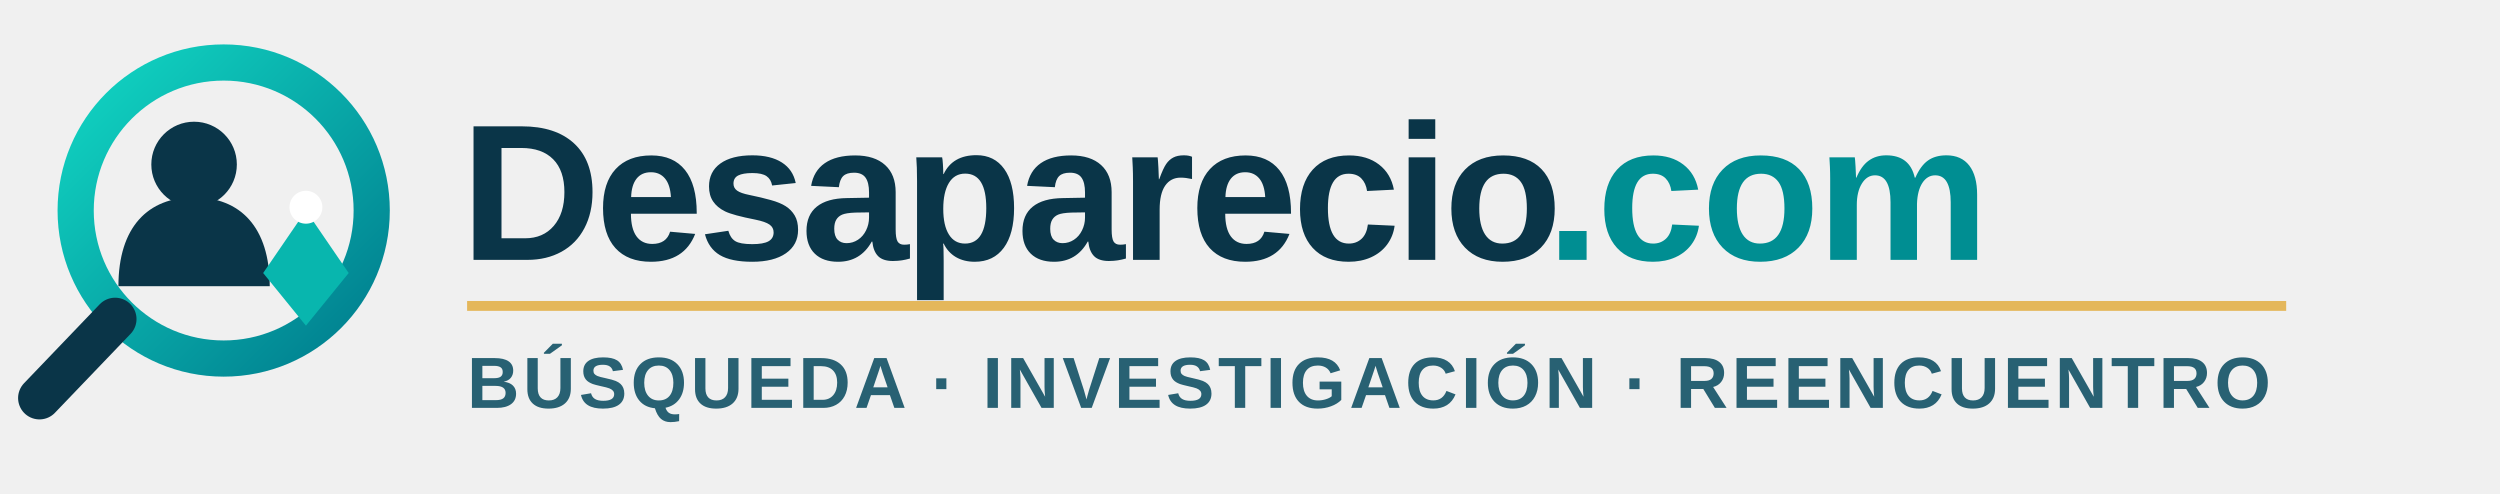
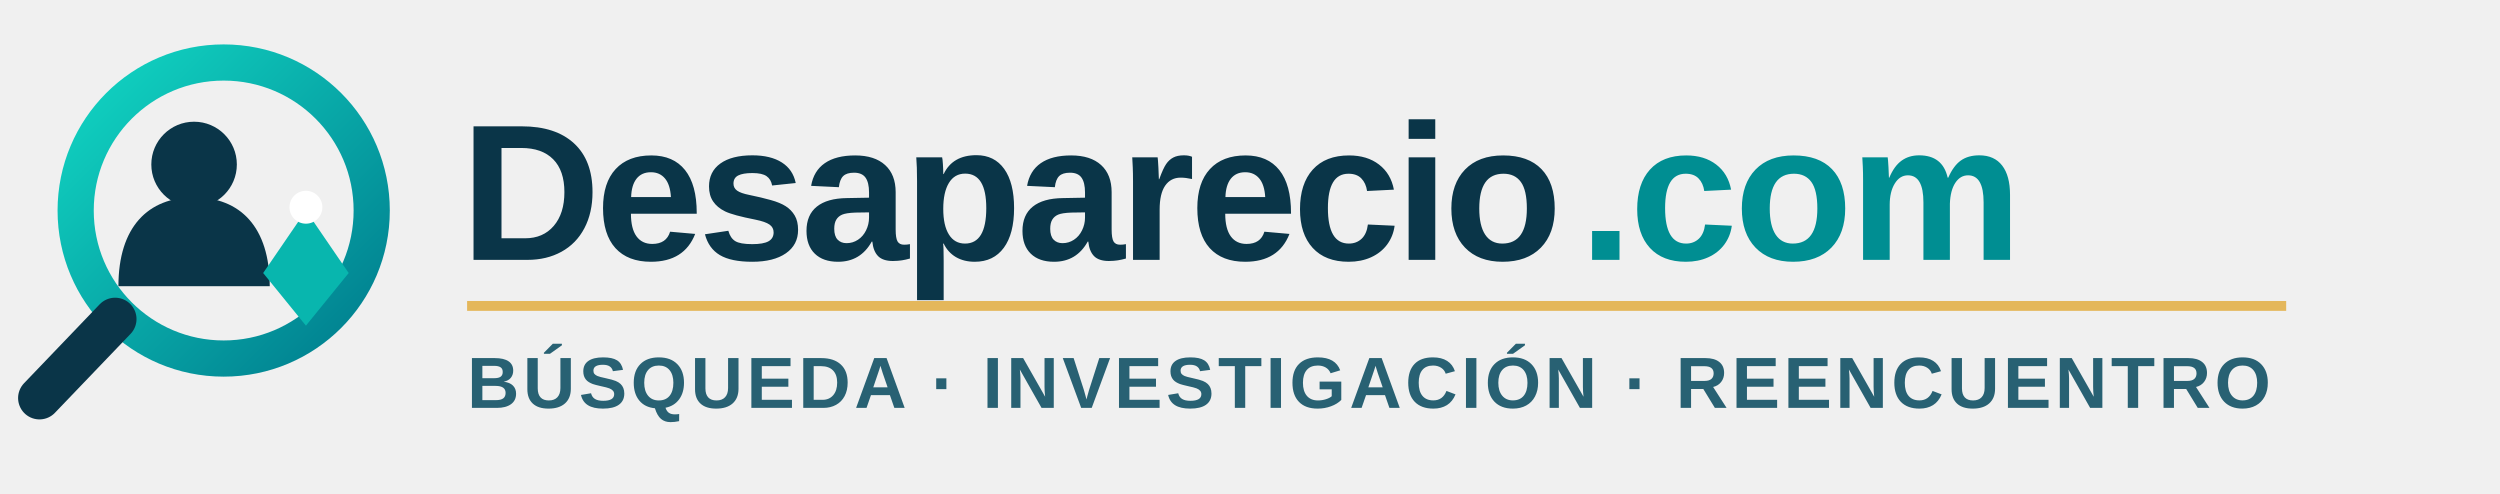
<svg xmlns="http://www.w3.org/2000/svg" viewBox="0 0 760 150" role="img" aria-labelledby="title">
  <defs>
    <linearGradient id="sea" x1="0" y1="0" x2="1" y2="1">
      <stop stop-color="#11d6c3" />
      <stop offset="1" stop-color="#007c8d" />
    </linearGradient>
  </defs>
  <circle cx="68" cy="64" r="45" fill="none" stroke="url(#sea)" stroke-width="11" />
  <path d="M35 97L12 121" fill="none" stroke="#0a3548" stroke-width="13" stroke-linecap="round" />
  <circle cx="59" cy="50" r="13" fill="#0a3548" />
  <path d="M36 87c0-18 9-27 23-27s23 9 23 27" fill="#0a3548" />
  <path d="M80 83l13-19 13 19-13 16z" fill="#08b6ae" />
  <path d="M93 68a5 5 0 1 0 0-10 5 5 0 0 0 0 10" fill="#fff" />
  <text x="140" y="79" font-family="Arial,Helvetica,sans-serif" font-size="59" font-weight="800" letter-spacing="-1.6" fill="#0a3548">Desaparecio</text>
-   <text x="470" y="79" font-family="Arial,Helvetica,sans-serif" font-size="59" font-weight="800" letter-spacing="-1" fill="#008e92">.com</text>
+   <text x="480" y="79" font-family="Arial,Helvetica,sans-serif" font-size="59" font-weight="800" letter-spacing="-1" fill="#008e92">.com</text>
  <path d="M142 93h553" stroke="#e4b75b" stroke-width="3" />
  <text x="142" y="124" font-family="Arial,Helvetica,sans-serif" font-size="22" font-weight="700" letter-spacing="1.1" fill="#286173">BÚSQUEDA · INVESTIGACIÓN · REENCUENTRO</text>
</svg>
